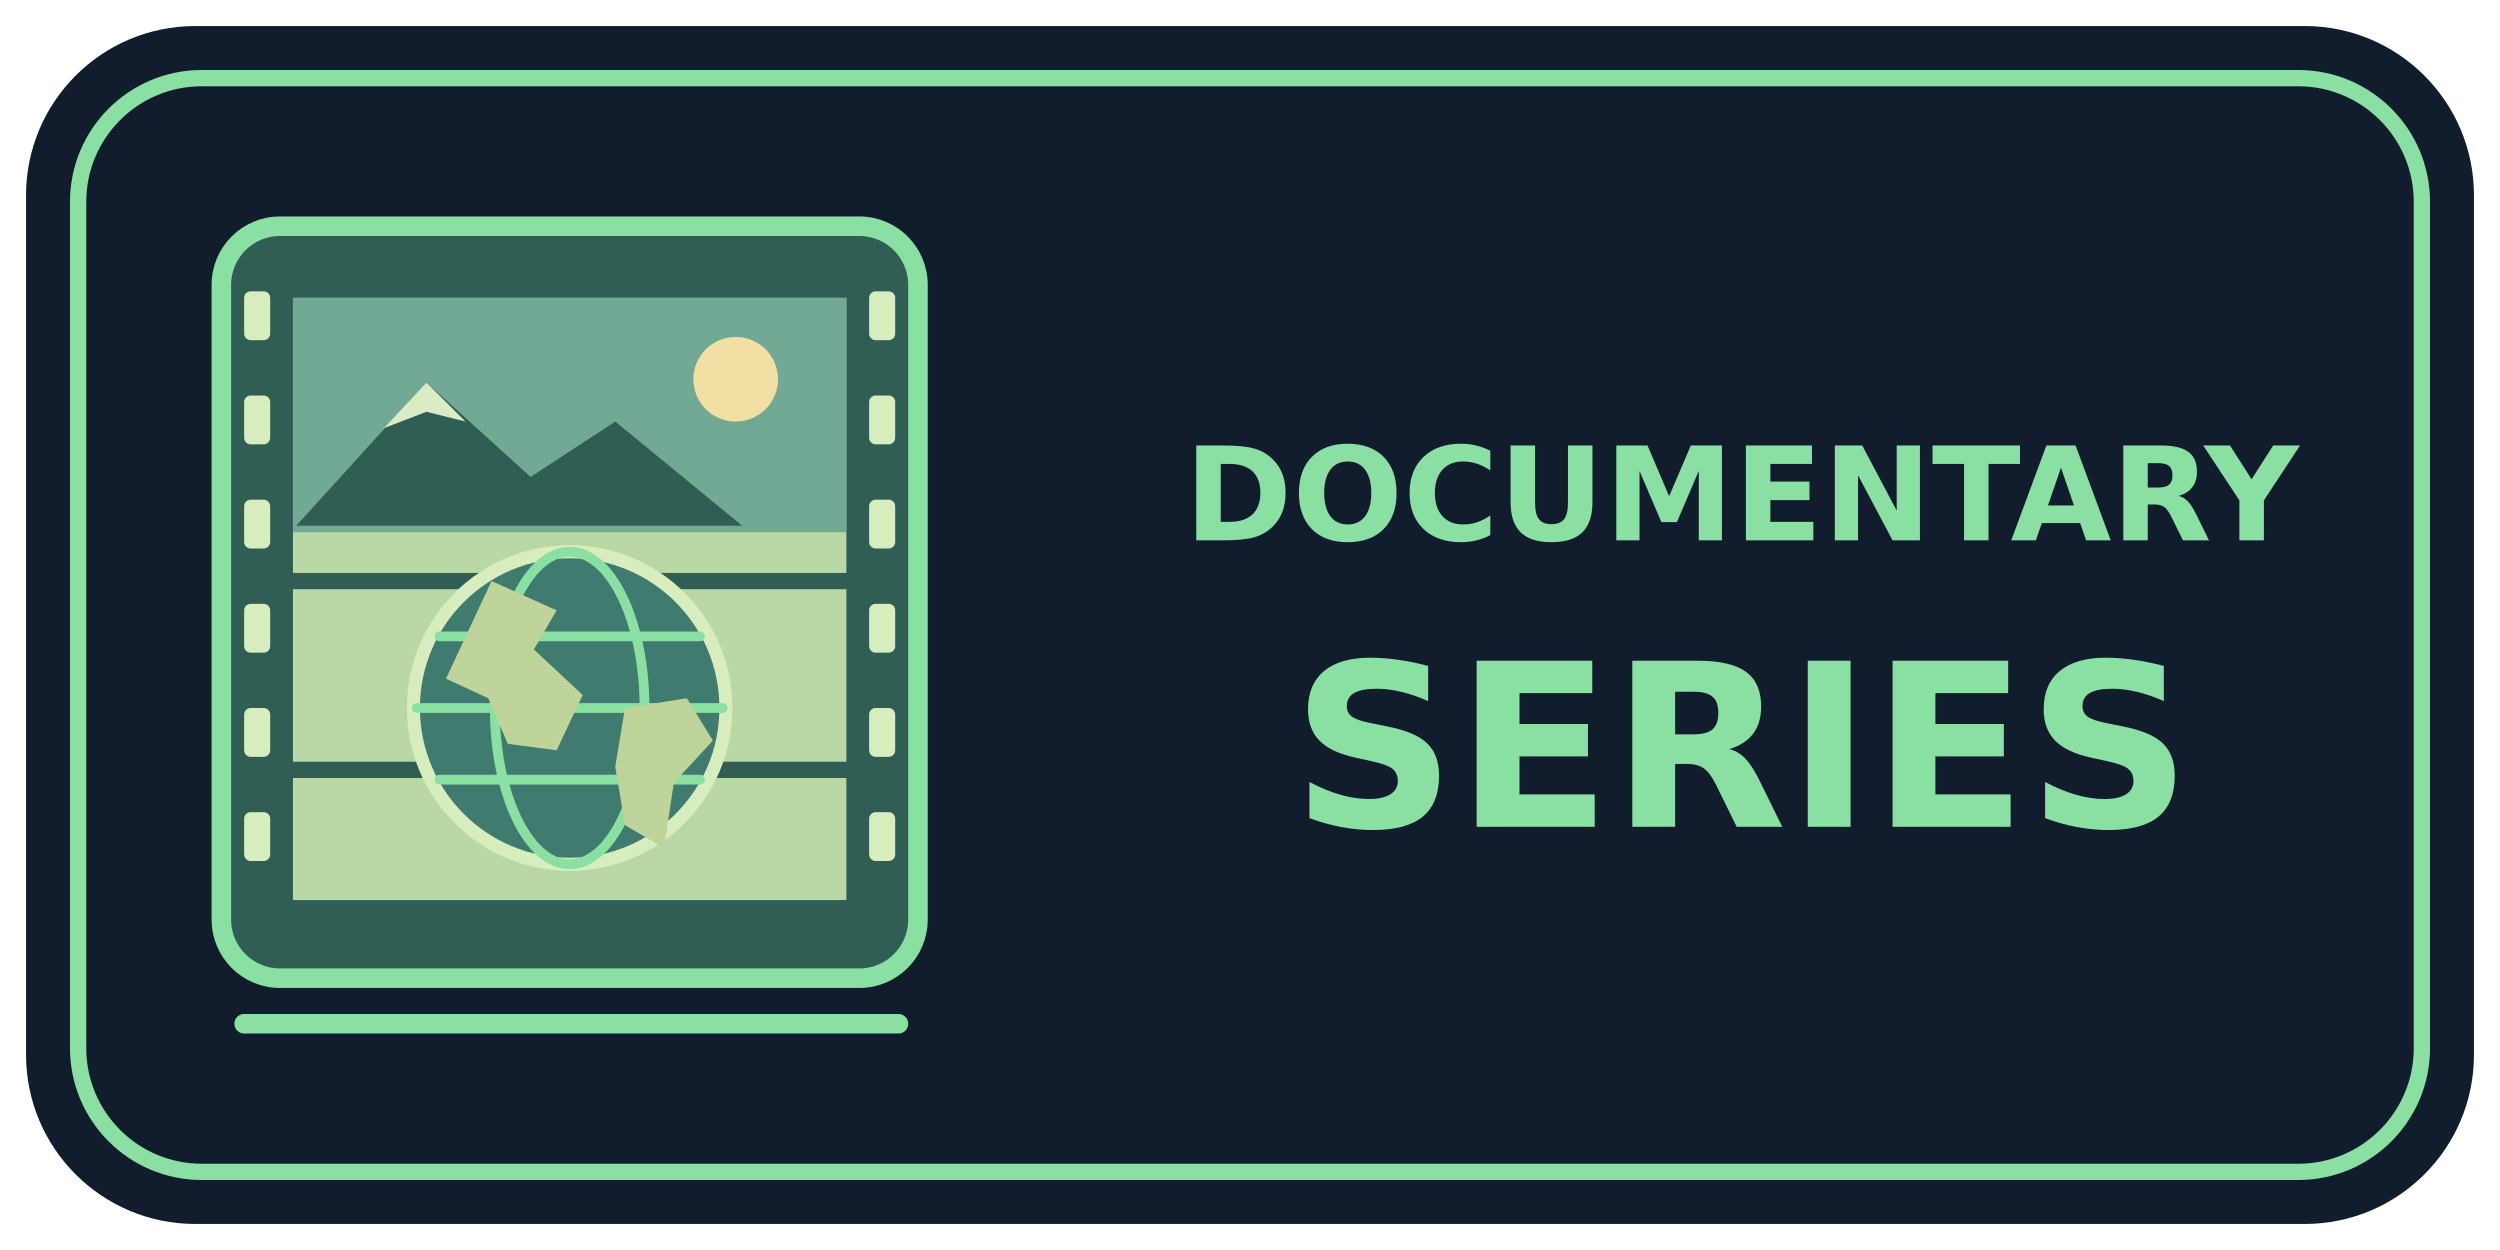
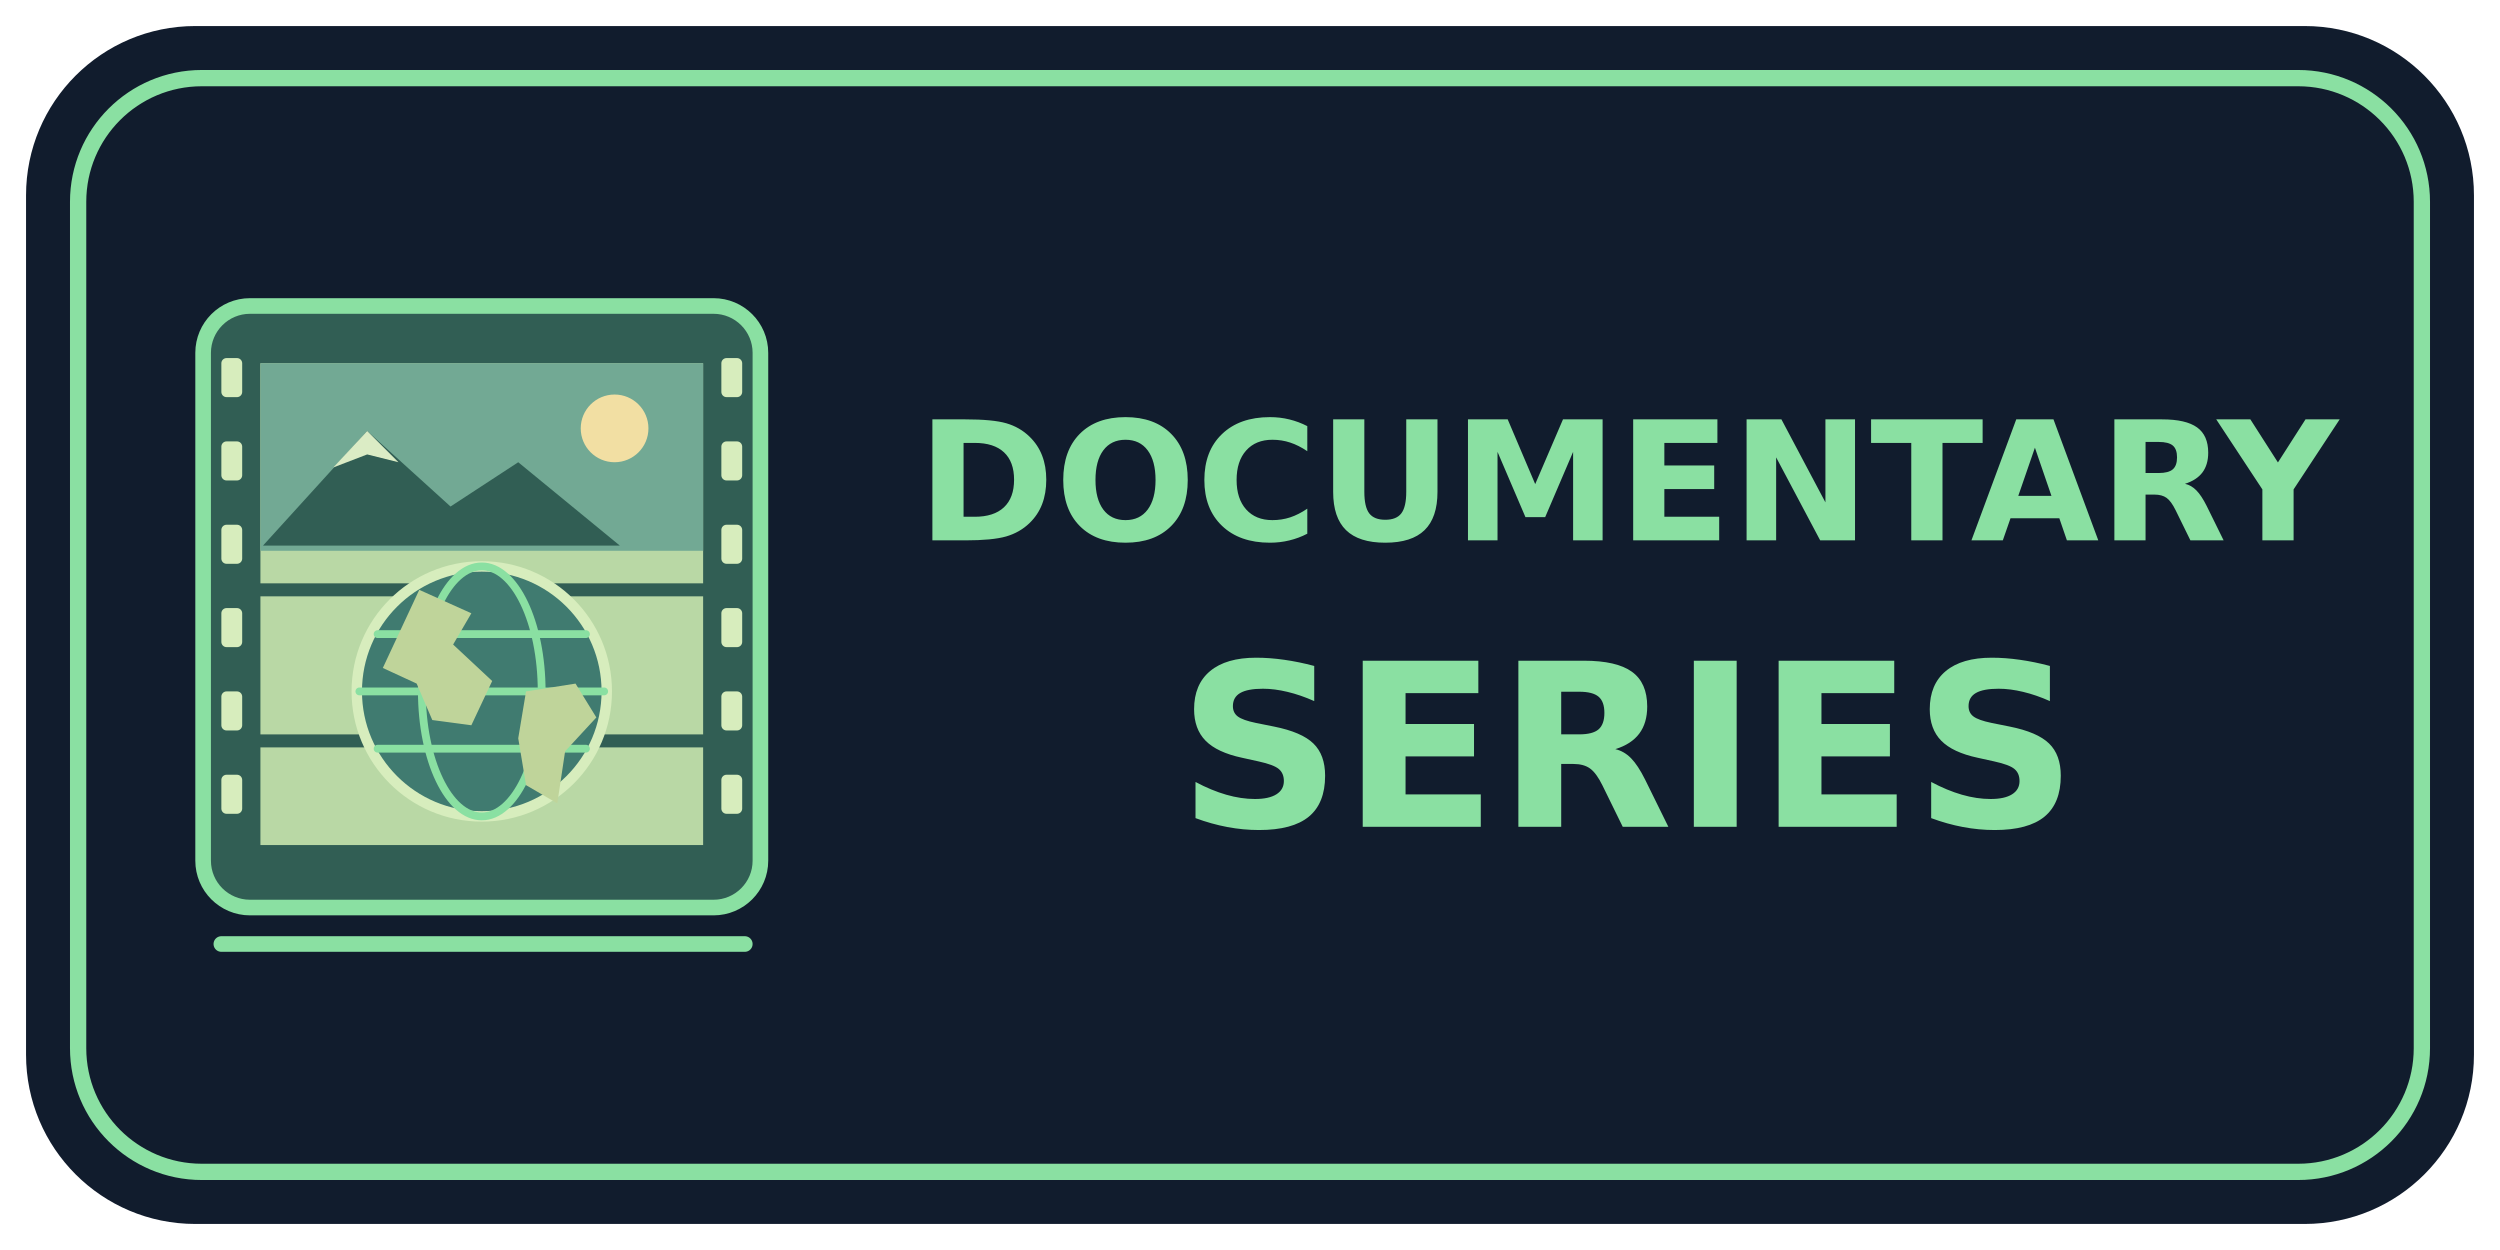
<svg xmlns="http://www.w3.org/2000/svg" viewBox="0 0 768 384" role="img" aria-labelledby="documentary-series-title">
  <rect x="8" y="8" width="752" height="368" rx="52" fill="#111c2d" />
  <rect x="24" y="24" width="720" height="336" rx="38" fill="none" stroke="#8ae0a2" stroke-width="5" />
-   <g transform="translate(0 0.50)">
-     <g stroke-linejoin="round" stroke-linecap="round">
-       <rect x="68" y="69" width="214" height="231" rx="18" fill="#315e54" stroke="#8ae0a2" stroke-width="6" />
-       <path d="M90 91h170v185H90Z" fill="#b9d8a5" />
-       <path d="M90 91h170v72H90Z" fill="#72a994" />
-       <circle cx="226" cy="116" r="13" fill="#f2dfa3" />
-       <path d="m91 161 40-44 32 29 26-17 39 32Z" fill="#315e54" />
-       <path d="m118 131 13-14 12 12-12-3Z" fill="#dbecc5" />
-       <path d="M90 178h170m-170 58h170" stroke="#315e54" stroke-width="5" />
-       <circle cx="175" cy="217" r="48" fill="#407b70" stroke="#d7edbd" stroke-width="4" />
-       <ellipse cx="175" cy="217" rx="23" ry="48" fill="none" stroke="#8ae0a2" stroke-width="3" />
-       <path d="M128 217h94m-87-22h80m-80 44h80" stroke="#8ae0a2" stroke-width="3" />
-       <path d="m151 178 20 9-7 12 15 14-8 17-15-2-6-14-13-6m55 9 19-3 8 13-12 13-3 20-12-7-3-18Z" fill="#bfd49a" />
-       <path d="M75 314h201" stroke="#8ae0a2" stroke-width="6" />
-       <g fill="#d7edbd">
-         <rect x="75" y="89" width="8" height="15" rx="2" />
-         <rect x="75" y="121" width="8" height="15" rx="2" />
-         <rect x="75" y="153" width="8" height="15" rx="2" />
-         <rect x="75" y="185" width="8" height="15" rx="2" />
-         <rect x="75" y="217" width="8" height="15" rx="2" />
-         <rect x="75" y="249" width="8" height="15" rx="2" />
-         <rect x="267" y="89" width="8" height="15" rx="2" />
-         <rect x="267" y="121" width="8" height="15" rx="2" />
-         <rect x="267" y="153" width="8" height="15" rx="2" />
-         <rect x="267" y="185" width="8" height="15" rx="2" />
-         <rect x="267" y="217" width="8" height="15" rx="2" />
-         <rect x="267" y="249" width="8" height="15" rx="2" />
+   <g transform="translate(8 38.4) scale(.8)">
+     <g transform="translate(0 0.50)">
+       <g stroke-linejoin="round" stroke-linecap="round">
+         <rect x="68" y="69" width="214" height="231" rx="18" fill="#315e54" stroke="#8ae0a2" stroke-width="6" />
+         <path d="M90 91h170v185H90Z" fill="#b9d8a5" />
+         <path d="M90 91h170v72H90Z" fill="#72a994" />
+         <circle cx="226" cy="116" r="13" fill="#f2dfa3" />
+         <path d="m91 161 40-44 32 29 26-17 39 32Z" fill="#315e54" />
+         <path d="m118 131 13-14 12 12-12-3Z" fill="#dbecc5" />
+         <path d="M90 178h170m-170 58h170" stroke="#315e54" stroke-width="5" />
+         <circle cx="175" cy="217" r="48" fill="#407b70" stroke="#d7edbd" stroke-width="4" />
+         <ellipse cx="175" cy="217" rx="23" ry="48" fill="none" stroke="#8ae0a2" stroke-width="3" />
+         <path d="M128 217h94m-87-22h80m-80 44h80" stroke="#8ae0a2" stroke-width="3" />
+         <path d="m151 178 20 9-7 12 15 14-8 17-15-2-6-14-13-6m55 9 19-3 8 13-12 13-3 20-12-7-3-18Z" fill="#bfd49a" />
+         <path d="M75 314h201" stroke="#8ae0a2" stroke-width="6" />
+         <g fill="#d7edbd">
+           <rect x="75" y="89" width="8" height="15" rx="2" />
+           <rect x="75" y="121" width="8" height="15" rx="2" />
+           <rect x="75" y="153" width="8" height="15" rx="2" />
+           <rect x="75" y="185" width="8" height="15" rx="2" />
+           <rect x="75" y="217" width="8" height="15" rx="2" />
+           <rect x="75" y="249" width="8" height="15" rx="2" />
+           <rect x="267" y="89" width="8" height="15" rx="2" />
+           <rect x="267" y="121" width="8" height="15" rx="2" />
+           <rect x="267" y="153" width="8" height="15" rx="2" />
+           <rect x="267" y="185" width="8" height="15" rx="2" />
+           <rect x="267" y="217" width="8" height="15" rx="2" />
+           <rect x="267" y="249" width="8" height="15" rx="2" />
+         </g>
      </g>
    </g>
  </g>
-   <text x="535" y="166" font-family="DejaVu Sans, sans-serif" font-size="40" font-weight="800" text-anchor="middle" fill="#8ae0a2">DOCUMENTARY</text>
-   <text x="535" y="254" font-family="DejaVu Sans, sans-serif" font-size="70" font-weight="800" text-anchor="middle" fill="#8ae0a2">SERIES</text>
+   <text x="500" y="166" font-family="DejaVu Sans, sans-serif" font-size="51" font-weight="800" text-anchor="middle" fill="#8ae0a2">DOCUMENTARY</text>
+   <text x="500" y="254" font-family="DejaVu Sans, sans-serif" font-size="70" font-weight="800" text-anchor="middle" fill="#8ae0a2">SERIES</text>
</svg>
